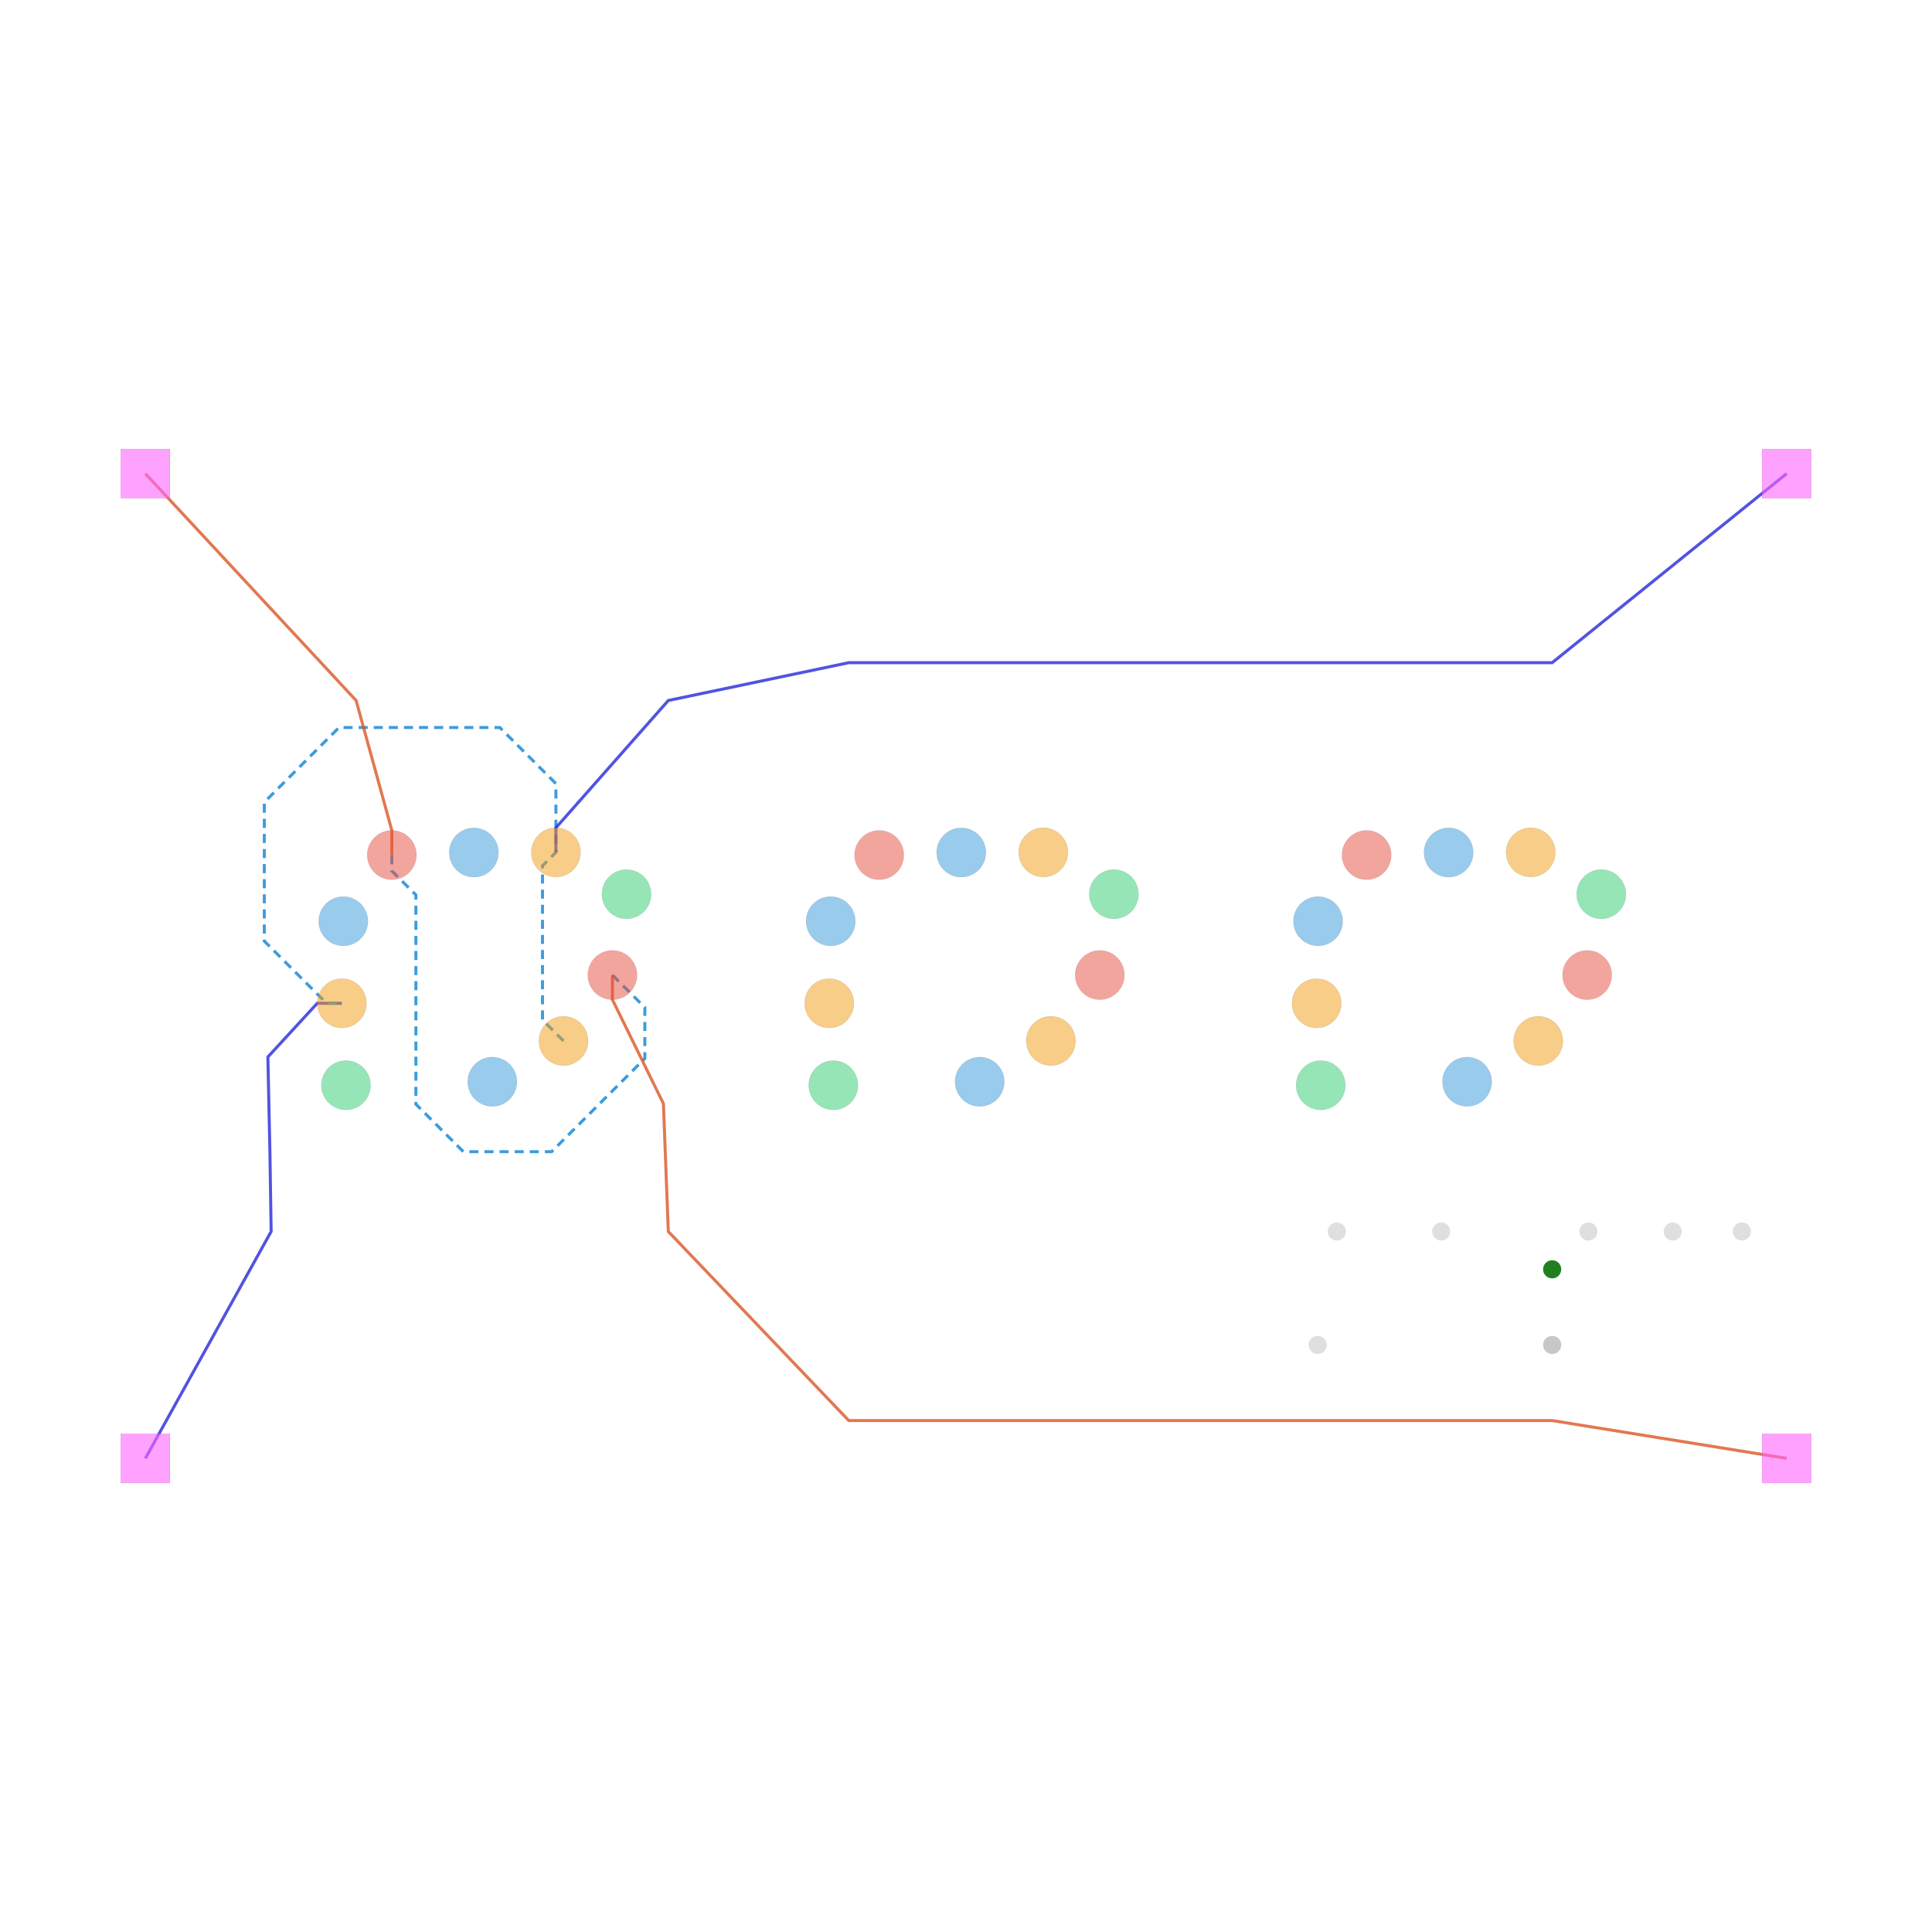
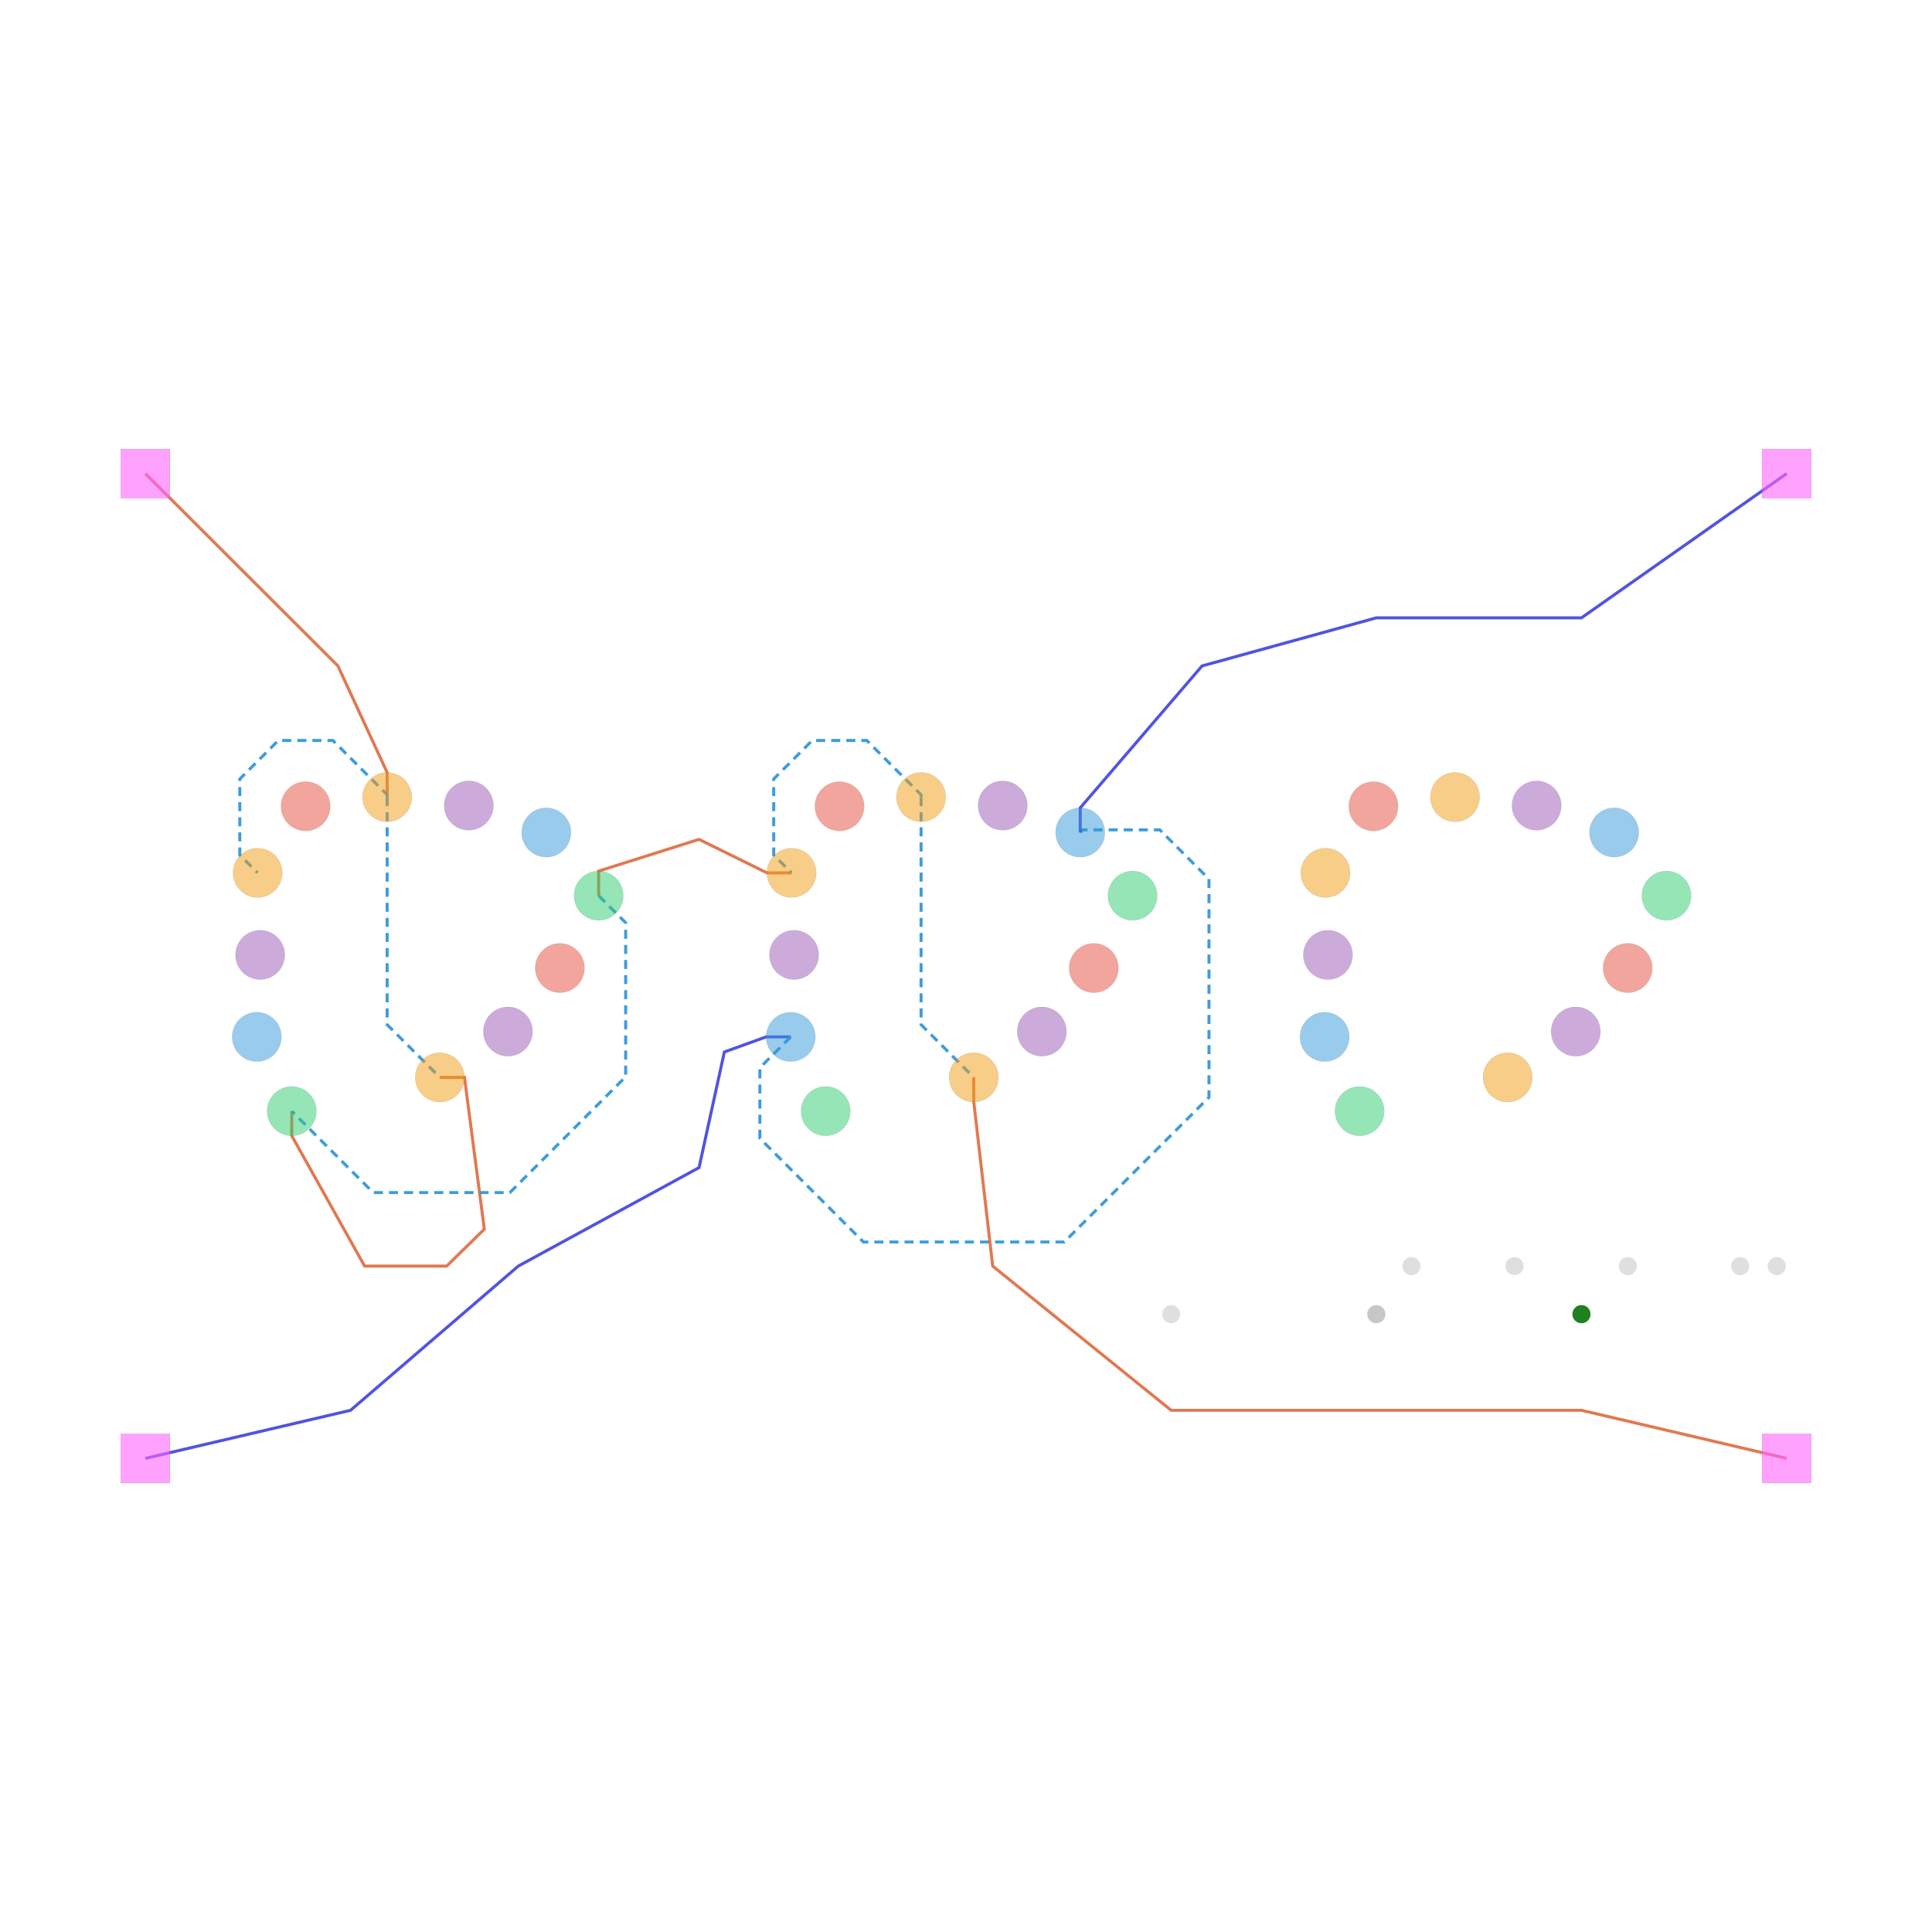
<svg xmlns="http://www.w3.org/2000/svg" width="640" height="640" viewBox="0 0 640 640">
  <rect width="100%" height="100%" fill="white" />
  <g>
-     <circle data-type="point" data-label="filler:filler:bottom:5-filler:bottom:6:157 g: 0.00 h: 1.00 f: 0.55" data-x="3.571428571428571" data-y="-1.8480537499999998" cx="514.175" cy="420.477" r="3" fill="green" />
+     <circle data-type="point" data-label="filler:filler:bottom:6-filler:bottom:7:178 g: 0.00 h: 1.00 f: 0.55" data-x="3.75" data-y="-2.121288" cx="523.883" cy="435.332" r="3" fill="green" />
  </g>
  <g>
-     <circle data-type="point" data-label="filler:t0_2:convex:3-filler:bottom:6:107 g: 0.00 h: 1.00 f: 0.55" data-x="3.7921655535714285" data-y="-1.6176644999999998" cx="526.176" cy="407.951" r="3" fill="rgba(128, 128, 128, 0.25)" />
+     <circle data-type="point" data-label="filler:t0_2:convex:4-filler:bottom:7:129 g: 0.00 h: 1.00 f: 0.55" data-x="4.71700175" data-y="-1.828384" cx="576.458" cy="419.407" r="3" fill="rgba(128, 128, 128, 0.25)" />
  </g>
  <g>
-     <circle data-type="point" data-label="filler:filler:bottom:5-filler:bottom:6:156 g: 0.00 h: 1.00 f: 0.55" data-x="3.571428571428571" data-y="-2.30883225" cx="514.175" cy="445.529" r="3" fill="rgba(128, 128, 128, 0.25)" />
+     <circle data-type="point" data-label="filler:filler:bottom:6-filler:bottom:7:178 g: 0.00 h: 1.00 f: 0.55" data-x="3.75" data-y="-2.121288" cx="523.883" cy="435.332" r="3" fill="rgba(128, 128, 128, 0.25)" />
  </g>
  <g>
-     <circle data-type="point" data-label="filler:t0_2:convex:4-filler:bottom:6:108 g: 0.00 h: 1.00 f: 0.55" data-x="4.30589535" data-y="-1.6176644999999998" cx="554.107" cy="407.951" r="3" fill="rgba(128, 128, 128, 0.25)" />
+     <circle data-type="point" data-label="filler:t0_2:convex:3-filler:bottom:7:128 g: 0.00 h: 1.00 f: 0.55" data-x="4.032414375" data-y="-1.828384" cx="539.238" cy="419.407" r="3" fill="rgba(128, 128, 128, 0.25)" />
  </g>
  <g>
-     <circle data-type="point" data-label="filler:filler:bottom:6-filler:right:0:158 g: 0.00 h: 1.00 f: 0.55" data-x="4.72718725" data-y="-1.6176644999999998" cx="577.012" cy="407.951" r="3" fill="rgba(128, 128, 128, 0.25)" />
+     <circle data-type="point" data-label="filler:filler:bottom:7-filler:right:0:179 g: 0.00 h: 1.00 f: 0.55" data-x="4.93982875" data-y="-1.828384" cx="588.573" cy="419.407" r="3" fill="rgba(128, 128, 128, 0.25)" />
  </g>
  <g>
-     <circle data-type="point" data-label="filler:filler:bottom:5-filler:bottom:6:156 g: 0.00 h: 1.00 f: 0.55" data-x="3.571428571428571" data-y="-2.30883225" cx="514.175" cy="445.529" r="3" fill="rgba(128, 128, 128, 0.25)" />
+     <circle data-type="point" data-label="filler:filler:bottom:5-filler:bottom:6:176 g: 0.00 h: 2.00 f: 1.10" data-x="2.5" data-y="-2.121288" cx="455.922" cy="435.332" r="3" fill="rgba(128, 128, 128, 0.25)" />
  </g>
  <g>
-     <circle data-type="point" data-label="filler:filler:bottom:5-filler:bottom:6:157 g: 0.00 h: 1.00 f: 0.55" data-x="3.571428571428571" data-y="-1.8480537499999998" cx="514.175" cy="420.477" r="3" fill="rgba(128, 128, 128, 0.25)" />
+     <circle data-type="point" data-label="filler:filler:bottom:5-filler:bottom:6:176 g: 0.00 h: 2.00 f: 1.10" data-x="2.5" data-y="-2.121288" cx="455.922" cy="435.332" r="3" fill="rgba(128, 128, 128, 0.25)" />
  </g>
  <g>
-     <circle data-type="point" data-label="filler:t0_2:convex:0-filler:bottom:5:104 g: 0.00 h: 2.00 f: 1.10" data-x="2.2592617714285717" data-y="-1.6176644999999998" cx="442.834" cy="407.951" r="3" fill="rgba(128, 128, 128, 0.25)" />
+     <circle data-type="point" data-label="filler:t0_2:convex:0-filler:bottom:6:126 g: 0.00 h: 2.00 f: 1.10" data-x="2.71389775" data-y="-1.828384" cx="467.552" cy="419.407" r="3" fill="rgba(128, 128, 128, 0.25)" />
  </g>
  <g>
-     <circle data-type="point" data-label="filler:t0_2:convex:2-filler:bottom:5:105 g: 0.00 h: 2.00 f: 1.10" data-x="2.895343425" data-y="-1.6176644999999998" cx="477.417" cy="407.951" r="3" fill="rgba(128, 128, 128, 0.25)" />
+     <circle data-type="point" data-label="filler:t0_2:convex:2-filler:bottom:6:127 g: 0.00 h: 2.00 f: 1.10" data-x="3.3420340532349373" data-y="-1.828384" cx="501.703" cy="419.407" r="3" fill="rgba(128, 128, 128, 0.25)" />
  </g>
  <g>
-     <circle data-type="point" data-label="filler:filler:bottom:4-filler:bottom:5:153 g: 0.00 h: 2.00 f: 1.10" data-x="2.1428571428571432" data-y="-2.30883225" cx="436.505" cy="445.529" r="3" fill="rgba(128, 128, 128, 0.25)" />
+     <circle data-type="point" data-label="filler:filler:bottom:4-filler:bottom:5:174 g: 0.00 h: 3.00 f: 1.66" data-x="1.25" data-y="-2.121288" cx="387.961" cy="435.332" r="3" fill="rgba(128, 128, 128, 0.25)" />
  </g>
  <g>
-     <polyline data-points="-5,-3 -4.233640267857142,-1.6176644999999998 -4.241090249999999,-1.1353152999999998 -4.253561249999999,-0.5543134076609546 -3.9527449999999993,-0.227118 -3.802744999999999,-0.227118" data-type="line" data-label="" points="48.155,483.107 89.822,407.951 89.416,381.726 88.738,350.137 105.093,332.348 113.249,332.348" fill="none" stroke="hsla(239, 70%, 50%, 0.8)" stroke-width="1px" />
+     <polyline data-points="-5,-3 -3.75,-2.707096 -2.727863,-1.828384 -1.6265525000000005,-1.228384 -1.4722197500000003,-0.5237839 -1.2178870000000002,-0.431891 -1.0678870000000003,-0.431891" data-type="line" data-label="" points="48.155,483.107 116.117,467.182 171.689,419.407 231.566,386.786 239.957,348.478 253.785,343.481 261.94,343.481" fill="none" stroke="hsla(239, 70%, 50%, 0.8)" stroke-width="1px" />
  </g>
  <g>
-     <polyline data-points="-2.452437999999999,-0.456503 -2.580338999999999,-0.328602 -2.580338999999999,0.610646 -2.4985809999999993,0.692404 -2.4985809999999993,1.111132 -2.8405039999999993,1.453055 -3.820188999999999,1.453055 -4.275345999999999,0.997899 -4.275345999999999,0.151728 -3.896499999999999,-0.227118 -3.802744999999999,-0.227118" data-type="line" data-label="" points="186.664,344.82 179.71,337.866 179.71,286.8 184.155,282.355 184.155,259.589 165.565,240.999 112.3,240.999 87.554,265.745 87.554,311.751 108.151,332.348 113.249,332.348" fill="none" stroke="rgba(52, 152, 219, 0.95)" stroke-width="1px" stroke-dasharray="3 2" />
+     <polyline data-points="-1.0678870000000003,-0.431891 -1.2559510000000003,-0.619955 -1.2559510000000003,-1.050386 -0.6247390000000003,-1.681598 0.5985119999999998,-1.681598 1.4805139999999999,-0.799596 1.4805139999999999,0.529832 1.1809259999999997,0.82942 0.7118309999999998,0.82942 0.6959839999999998,0.813573" data-type="line" data-label="" points="261.94,343.481 251.715,353.706 251.715,377.108 286.034,411.427 352.54,411.427 400.494,363.473 400.494,291.194 384.206,274.905 358.701,274.905 357.84,275.767" fill="none" stroke="rgba(52, 152, 219, 0.95)" stroke-width="1px" stroke-dasharray="3 2" />
  </g>
  <g>
-     <polyline data-points="-2.4985809999999993,0.692404 -2.4985809999999993,0.842404 -1.813822821428571,1.6176644999999998 -0.7142857142857144,1.8480537499999998 0.7142857142857144,1.8480537499999998 2.1428571428571432,1.8480537499999998 3.571428571428571,1.8480537499999998 5,3" data-type="line" data-label="" points="184.155,282.355 184.155,274.199 221.384,232.049 281.165,219.523 358.835,219.523 436.505,219.523 514.175,219.523 591.845,156.893" fill="none" stroke="hsla(239, 70%, 50%, 0.8)" stroke-width="1px" />
+     <polyline data-points="0.6959839999999998,0.813573 0.6959839999999998,0.963573 1.43827625,1.828384 2.5,2.121288 3.75,2.121288 5,3" data-type="line" data-label="" points="357.84,275.767 357.84,267.612 398.198,220.593 455.922,204.668 523.883,204.668 591.845,156.893" fill="none" stroke="hsla(239, 70%, 50%, 0.8)" stroke-width="1px" />
  </g>
  <g>
-     <polyline data-points="-5,3 -3.715944735714285,1.6176644999999998 -3.4983459999999993,0.826055 -3.4983459999999993,0.676055" data-type="line" data-label="" points="48.155,156.893 117.968,232.049 129.799,275.088 129.799,283.244" fill="none" stroke="hsla(16, 70%, 50%, 0.8)" stroke-width="1px" />
+     <polyline data-points="-5,3 -3.8268615,1.828384 -3.5268210000000004,1.179009 -3.5268210000000004,1.029009" data-type="line" data-label="" points="48.155,156.893 111.938,220.593 128.251,255.899 128.251,264.054" fill="none" stroke="hsla(16, 70%, 50%, 0.8)" stroke-width="1px" />
  </g>
  <g>
-     <polyline data-points="-2.1543389999999993,-0.055081 -1.9567629999999991,-0.252657 -1.9567629999999991,-0.563283 -2.5247539999999993,-1.131274 -3.0626159999999993,-1.131274 -3.3518049999999993,-0.842085 -3.3518049999999993,0.433097 -3.4983459999999993,0.579638 -3.4983459999999993,0.676055" data-type="line" data-label="" points="202.871,322.995 213.613,333.737 213.613,350.625 182.732,381.506 153.489,381.506 137.766,365.783 137.766,296.453 129.799,288.486 129.799,283.244" fill="none" stroke="rgba(52, 152, 219, 0.95)" stroke-width="1px" stroke-dasharray="3 2" />
+     <polyline data-points="-3.5268210000000004,1.029009 -3.5268210000000004,1.043395 -3.8575960000000005,1.37417 -4.189796,1.37417 -4.424696000000001,1.13927 -4.424696000000001,0.676216 -4.3159600000000005,0.56748" data-type="line" data-label="" points="128.251,264.054 128.251,263.272 110.267,245.288 92.205,245.288 79.434,258.059 79.434,283.235 85.346,289.147" fill="none" stroke="rgba(52, 152, 219, 0.95)" stroke-width="1px" stroke-dasharray="3 2" />
  </g>
  <g>
-     <polyline data-points="-2.1543389999999993,-0.055081 -2.1543389999999993,-0.20508099999999999 -1.8436122499999994,-0.8385508499999998 -1.813823321428571,-1.6176644999999998 -0.7142857142857144,-2.76961075 0.7142857142857144,-2.76961075 2.1428571428571432,-2.76961075 3.571428571428571,-2.76961075 5,-3" data-type="line" data-label="" points="202.871,322.995 202.871,331.15 219.765,365.591 221.384,407.951 281.165,470.581 358.835,470.581 436.505,470.581 514.175,470.581 591.845,483.107" fill="none" stroke="hsla(16, 70%, 50%, 0.8)" stroke-width="1px" />
+     <polyline data-points="-3.5268210000000004,1.029009 -3.5268210000000004,-0.357502 -3.2057250000000006,-0.678598" data-type="line" data-label="" points="128.251,264.054 128.251,339.437 145.708,356.895" fill="none" stroke="rgba(52, 152, 219, 0.95)" stroke-width="1px" stroke-dasharray="3 2" />
+   </g>
+   <g>
+     <polyline data-points="-3.2057250000000006,-0.678598 -3.0557250000000007,-0.678598 -2.934774875000001,-1.60343775 -3.164175946765063,-1.828384 -3.6642072500000005,-1.828384 -4.108056,-1.034286 -4.108056,-0.884286" data-type="line" data-label="" points="145.708,356.895 153.863,356.895 160.439,407.177 147.967,419.407 120.781,419.407 96.649,376.233 96.649,368.078" fill="none" stroke="hsla(16, 70%, 50%, 0.8)" stroke-width="1px" />
+   </g>
+   <g>
+     <polyline data-points="-2.2382790000000004,0.42842 -2.0735910000000004,0.263732 -2.0735910000000004,-0.674918 -2.7792710000000005,-1.380598 -3.6117440000000007,-1.380598 -4.108056,-0.884286" data-type="line" data-label="" points="198.307,296.707 207.261,305.661 207.261,356.695 168.894,395.062 123.633,395.062 96.649,368.078" fill="none" stroke="rgba(52, 152, 219, 0.95)" stroke-width="1px" stroke-dasharray="3 2" />
+   </g>
+   <g>
+     <polyline data-points="-2.2382790000000004,0.42842 -2.238279000000001,0.57842 -1.6265525000000005,0.7716160000000001 -1.2128550000000002,0.56748 -1.0628550000000003,0.56748" data-type="line" data-label="" points="198.307,296.707 198.307,288.552 231.566,278.048 254.058,289.147 262.214,289.147" fill="none" stroke="hsla(16, 70%, 50%, 0.8)" stroke-width="1px" />
+   </g>
+   <g>
+     <polyline data-points="-0.27371600000000024,1.029009 -0.27371600000000024,1.043395 -0.6044910000000002,1.37417 -0.9366910000000003,1.37417 -1.1715910000000003,1.13927 -1.1715910000000003,0.676216 -1.0628550000000003,0.56748" data-type="line" data-label="" points="305.118,264.054 305.118,263.272 287.134,245.288 269.073,245.288 256.302,258.059 256.302,283.235 262.214,289.147" fill="none" stroke="rgba(52, 152, 219, 0.95)" stroke-width="1px" stroke-dasharray="3 2" />
+   </g>
+   <g>
+     <polyline data-points="-0.27371600000000024,1.029009 -0.27371600000000024,-0.357502 0.047379999999999776,-0.678598" data-type="line" data-label="" points="305.118,264.054 305.118,339.437 322.576,356.895" fill="none" stroke="rgba(52, 152, 219, 0.95)" stroke-width="1px" stroke-dasharray="3 2" />
+   </g>
+   <g>
+     <polyline data-points="0.047379999999999776,-0.678598 0.04737999999999978,-0.8285980000000001 0.1626567499999998,-1.828384 1.25,-2.707096 2.5,-2.707096 3.75,-2.707096 5,-3" data-type="line" data-label="" points="322.576,356.895 322.576,365.05 328.843,419.407 387.961,467.182 455.922,467.182 523.883,467.182 591.845,483.107" fill="none" stroke="hsla(16, 70%, 50%, 0.8)" stroke-width="1px" />
  </g>
  <g>
    <rect data-type="rect" data-label="" data-x="-5" data-y="-3" x="40" y="474.951" width="16.311" height="16.311" fill="rgba(255, 100, 255, 0.6)" stroke="black" stroke-width="0.018" />
  </g>
  <g>
    <rect data-type="rect" data-label="" data-x="5" data-y="3" x="583.689" y="148.738" width="16.311" height="16.311" fill="rgba(255, 100, 255, 0.6)" stroke="black" stroke-width="0.018" />
  </g>
  <g>
    <rect data-type="rect" data-label="" data-x="-5" data-y="3" x="40" y="148.738" width="16.311" height="16.311" fill="rgba(255, 100, 255, 0.6)" stroke="black" stroke-width="0.018" />
  </g>
  <g>
    <rect data-type="rect" data-label="" data-x="5" data-y="-3" x="583.689" y="474.951" width="16.311" height="16.311" fill="rgba(255, 100, 255, 0.6)" stroke="black" stroke-width="0.018" />
  </g>
-   <circle data-type="circle" data-label="" data-x="-2.1543389999999993" data-y="-0.055081" cx="202.871" cy="322.995" r="8.155" fill="rgba(231, 76, 60, 0.5)" stroke="black" stroke-width="0.018" />
-   <circle data-type="circle" data-label="" data-x="-3.4983459999999993" data-y="0.676055" cx="129.799" cy="283.244" r="8.155" fill="rgba(231, 76, 60, 0.5)" stroke="black" stroke-width="0.018" />
-   <circle data-type="circle" data-label="" data-x="0.8152440000000002" data-y="-0.055081" cx="364.324" cy="322.995" r="8.155" fill="rgba(231, 76, 60, 0.5)" stroke="black" stroke-width="0.018" />
-   <circle data-type="circle" data-label="" data-x="-0.5287629999999998" data-y="0.676055" cx="291.252" cy="283.244" r="8.155" fill="rgba(231, 76, 60, 0.5)" stroke="black" stroke-width="0.018" />
-   <circle data-type="circle" data-label="" data-x="3.784827" data-y="-0.055081" cx="525.777" cy="322.995" r="8.155" fill="rgba(231, 76, 60, 0.5)" stroke="black" stroke-width="0.018" />
-   <circle data-type="circle" data-label="" data-x="2.44082" data-y="0.676055" cx="452.705" cy="283.244" r="8.155" fill="rgba(231, 76, 60, 0.5)" stroke="black" stroke-width="0.018" />
-   <circle data-type="circle" data-label="" data-x="-3.777804999999999" data-y="-0.726499" cx="114.605" cy="359.499" r="8.155" fill="rgba(46, 204, 113, 0.5)" stroke="black" stroke-width="0.018" />
-   <circle data-type="circle" data-label="" data-x="-2.068439999999999" data-y="0.437488" cx="207.541" cy="296.214" r="8.155" fill="rgba(46, 204, 113, 0.5)" stroke="black" stroke-width="0.018" />
-   <circle data-type="circle" data-label="" data-x="-0.8082219999999998" data-y="-0.726499" cx="276.058" cy="359.499" r="8.155" fill="rgba(46, 204, 113, 0.5)" stroke="black" stroke-width="0.018" />
-   <circle data-type="circle" data-label="" data-x="0.9011430000000002" data-y="0.437488" cx="368.994" cy="296.214" r="8.155" fill="rgba(46, 204, 113, 0.5)" stroke="black" stroke-width="0.018" />
-   <circle data-type="circle" data-label="" data-x="2.1613610000000003" data-y="-0.726499" cx="437.511" cy="359.499" r="8.155" fill="rgba(46, 204, 113, 0.5)" stroke="black" stroke-width="0.018" />
-   <circle data-type="circle" data-label="" data-x="3.8707260000000003" data-y="0.437488" cx="530.447" cy="296.214" r="8.155" fill="rgba(46, 204, 113, 0.5)" stroke="black" stroke-width="0.018" />
-   <circle data-type="circle" data-label="" data-x="-2.998582999999999" data-y="0.691542" cx="156.97" cy="282.402" r="8.155" fill="rgba(52, 152, 219, 0.5)" stroke="black" stroke-width="0.018" />
-   <circle data-type="circle" data-label="" data-x="-3.793970999999999" data-y="0.272808" cx="113.726" cy="305.168" r="8.155" fill="rgba(52, 152, 219, 0.5)" stroke="black" stroke-width="0.018" />
-   <circle data-type="circle" data-label="" data-x="-2.886160999999999" data-y="-0.705274" cx="163.083" cy="358.345" r="8.155" fill="rgba(52, 152, 219, 0.5)" stroke="black" stroke-width="0.018" />
-   <circle data-type="circle" data-label="" data-x="-0.02899999999999978" data-y="0.691542" cx="318.423" cy="282.402" r="8.155" fill="rgba(52, 152, 219, 0.5)" stroke="black" stroke-width="0.018" />
-   <circle data-type="circle" data-label="" data-x="-0.8243879999999998" data-y="0.272808" cx="275.179" cy="305.168" r="8.155" fill="rgba(52, 152, 219, 0.5)" stroke="black" stroke-width="0.018" />
-   <circle data-type="circle" data-label="" data-x="0.08342200000000022" data-y="-0.705274" cx="324.536" cy="358.345" r="8.155" fill="rgba(52, 152, 219, 0.5)" stroke="black" stroke-width="0.018" />
-   <circle data-type="circle" data-label="" data-x="2.940583" data-y="0.691542" cx="479.876" cy="282.402" r="8.155" fill="rgba(52, 152, 219, 0.5)" stroke="black" stroke-width="0.018" />
-   <circle data-type="circle" data-label="" data-x="2.145195" data-y="0.272808" cx="436.632" cy="305.168" r="8.155" fill="rgba(52, 152, 219, 0.5)" stroke="black" stroke-width="0.018" />
-   <circle data-type="circle" data-label="" data-x="3.053005" data-y="-0.705274" cx="485.989" cy="358.345" r="8.155" fill="rgba(52, 152, 219, 0.5)" stroke="black" stroke-width="0.018" />
-   <circle data-type="circle" data-label="" data-x="-2.452437999999999" data-y="-0.456503" cx="186.664" cy="344.82" r="8.155" fill="rgba(243, 156, 18, 0.5)" stroke="black" stroke-width="0.018" />
-   <circle data-type="circle" data-label="" data-x="-2.4985809999999993" data-y="0.692404" cx="184.155" cy="282.355" r="8.155" fill="rgba(243, 156, 18, 0.5)" stroke="black" stroke-width="0.018" />
-   <circle data-type="circle" data-label="" data-x="-3.802744999999999" data-y="-0.227118" cx="113.249" cy="332.348" r="8.155" fill="rgba(243, 156, 18, 0.5)" stroke="black" stroke-width="0.018" />
-   <circle data-type="circle" data-label="" data-x="0.5171450000000002" data-y="-0.456503" cx="348.117" cy="344.82" r="8.155" fill="rgba(243, 156, 18, 0.5)" stroke="black" stroke-width="0.018" />
-   <circle data-type="circle" data-label="" data-x="0.4710020000000002" data-y="0.692404" cx="345.608" cy="282.355" r="8.155" fill="rgba(243, 156, 18, 0.5)" stroke="black" stroke-width="0.018" />
-   <circle data-type="circle" data-label="" data-x="-0.8331619999999997" data-y="-0.227118" cx="274.702" cy="332.348" r="8.155" fill="rgba(243, 156, 18, 0.5)" stroke="black" stroke-width="0.018" />
-   <circle data-type="circle" data-label="" data-x="3.4867280000000003" data-y="-0.456503" cx="509.57" cy="344.82" r="8.155" fill="rgba(243, 156, 18, 0.5)" stroke="black" stroke-width="0.018" />
-   <circle data-type="circle" data-label="" data-x="3.440585" data-y="0.692404" cx="507.061" cy="282.355" r="8.155" fill="rgba(243, 156, 18, 0.5)" stroke="black" stroke-width="0.018" />
-   <circle data-type="circle" data-label="" data-x="2.1364210000000003" data-y="-0.227118" cx="436.155" cy="332.348" r="8.155" fill="rgba(243, 156, 18, 0.5)" stroke="black" stroke-width="0.018" />
+   <circle data-type="circle" data-label="" data-x="-2.4745910000000007" data-y="-0.012215" cx="185.459" cy="320.664" r="8.155" fill="rgba(231, 76, 60, 0.5)" stroke="black" stroke-width="0.018" />
+   <circle data-type="circle" data-label="" data-x="-4.023696000000001" data-y="0.97317" cx="101.236" cy="267.09" r="8.155" fill="rgba(231, 76, 60, 0.5)" stroke="black" stroke-width="0.018" />
+   <circle data-type="circle" data-label="" data-x="0.7785139999999998" data-y="-0.012215" cx="362.327" cy="320.664" r="8.155" fill="rgba(231, 76, 60, 0.5)" stroke="black" stroke-width="0.018" />
+   <circle data-type="circle" data-label="" data-x="-0.7705910000000002" data-y="0.97317" cx="278.104" cy="267.09" r="8.155" fill="rgba(231, 76, 60, 0.5)" stroke="black" stroke-width="0.018" />
+   <circle data-type="circle" data-label="" data-x="4.031619" data-y="-0.012215" cx="539.195" cy="320.664" r="8.155" fill="rgba(231, 76, 60, 0.5)" stroke="black" stroke-width="0.018" />
+   <circle data-type="circle" data-label="" data-x="2.4825139999999997" data-y="0.97317" cx="454.972" cy="267.09" r="8.155" fill="rgba(231, 76, 60, 0.5)" stroke="black" stroke-width="0.018" />
+   <circle data-type="circle" data-label="" data-x="-2.2382790000000004" data-y="0.42842" cx="198.307" cy="296.707" r="8.155" fill="rgba(46, 204, 113, 0.5)" stroke="black" stroke-width="0.018" />
+   <circle data-type="circle" data-label="" data-x="-4.108056" data-y="-0.884286" cx="96.649" cy="368.078" r="8.155" fill="rgba(46, 204, 113, 0.5)" stroke="black" stroke-width="0.018" />
+   <circle data-type="circle" data-label="" data-x="1.0148259999999998" data-y="0.42842" cx="375.175" cy="296.707" r="8.155" fill="rgba(46, 204, 113, 0.5)" stroke="black" stroke-width="0.018" />
+   <circle data-type="circle" data-label="" data-x="-0.8549510000000002" data-y="-0.884286" cx="273.517" cy="368.078" r="8.155" fill="rgba(46, 204, 113, 0.5)" stroke="black" stroke-width="0.018" />
+   <circle data-type="circle" data-label="" data-x="4.267931" data-y="0.42842" cx="552.043" cy="296.707" r="8.155" fill="rgba(46, 204, 113, 0.5)" stroke="black" stroke-width="0.018" />
+   <circle data-type="circle" data-label="" data-x="2.398154" data-y="-0.884286" cx="450.385" cy="368.078" r="8.155" fill="rgba(46, 204, 113, 0.5)" stroke="black" stroke-width="0.018" />
+   <circle data-type="circle" data-label="" data-x="-4.320992" data-y="-0.431891" cx="85.072" cy="343.481" r="8.155" fill="rgba(52, 152, 219, 0.5)" stroke="black" stroke-width="0.018" />
+   <circle data-type="circle" data-label="" data-x="-2.5571210000000004" data-y="0.813573" cx="180.972" cy="275.767" r="8.155" fill="rgba(52, 152, 219, 0.5)" stroke="black" stroke-width="0.018" />
+   <circle data-type="circle" data-label="" data-x="-1.0678870000000003" data-y="-0.431891" cx="261.94" cy="343.481" r="8.155" fill="rgba(52, 152, 219, 0.5)" stroke="black" stroke-width="0.018" />
+   <circle data-type="circle" data-label="" data-x="0.6959839999999998" data-y="0.813573" cx="357.84" cy="275.767" r="8.155" fill="rgba(52, 152, 219, 0.5)" stroke="black" stroke-width="0.018" />
+   <circle data-type="circle" data-label="" data-x="2.185218" data-y="-0.431891" cx="438.808" cy="343.481" r="8.155" fill="rgba(52, 152, 219, 0.5)" stroke="black" stroke-width="0.018" />
+   <circle data-type="circle" data-label="" data-x="3.949089" data-y="0.813573" cx="534.708" cy="275.767" r="8.155" fill="rgba(52, 152, 219, 0.5)" stroke="black" stroke-width="0.018" />
+   <circle data-type="circle" data-label="" data-x="-3.5268210000000004" data-y="1.029009" cx="128.251" cy="264.054" r="8.155" fill="rgba(243, 156, 18, 0.5)" stroke="black" stroke-width="0.018" />
+   <circle data-type="circle" data-label="" data-x="-4.3159600000000005" data-y="0.56748" cx="85.346" cy="289.147" r="8.155" fill="rgba(243, 156, 18, 0.5)" stroke="black" stroke-width="0.018" />
+   <circle data-type="circle" data-label="" data-x="-3.2057250000000006" data-y="-0.678598" cx="145.708" cy="356.895" r="8.155" fill="rgba(243, 156, 18, 0.5)" stroke="black" stroke-width="0.018" />
+   <circle data-type="circle" data-label="" data-x="-0.27371600000000024" data-y="1.029009" cx="305.118" cy="264.054" r="8.155" fill="rgba(243, 156, 18, 0.5)" stroke="black" stroke-width="0.018" />
+   <circle data-type="circle" data-label="" data-x="-1.0628550000000003" data-y="0.56748" cx="262.214" cy="289.147" r="8.155" fill="rgba(243, 156, 18, 0.5)" stroke="black" stroke-width="0.018" />
+   <circle data-type="circle" data-label="" data-x="0.047379999999999776" data-y="-0.678598" cx="322.576" cy="356.895" r="8.155" fill="rgba(243, 156, 18, 0.5)" stroke="black" stroke-width="0.018" />
+   <circle data-type="circle" data-label="" data-x="2.979389" data-y="1.029009" cx="481.986" cy="264.054" r="8.155" fill="rgba(243, 156, 18, 0.5)" stroke="black" stroke-width="0.018" />
+   <circle data-type="circle" data-label="" data-x="2.19025" data-y="0.56748" cx="439.082" cy="289.147" r="8.155" fill="rgba(243, 156, 18, 0.5)" stroke="black" stroke-width="0.018" />
+   <circle data-type="circle" data-label="" data-x="3.3004849999999997" data-y="-0.678598" cx="499.444" cy="356.895" r="8.155" fill="rgba(243, 156, 18, 0.5)" stroke="black" stroke-width="0.018" />
+   <circle data-type="circle" data-label="" data-x="-2.7909010000000007" data-y="-0.39945" cx="168.262" cy="341.718" r="8.155" fill="rgba(155, 89, 182, 0.5)" stroke="black" stroke-width="0.018" />
+   <circle data-type="circle" data-label="" data-x="-3.0294750000000006" data-y="0.977538" cx="155.291" cy="266.852" r="8.155" fill="rgba(155, 89, 182, 0.5)" stroke="black" stroke-width="0.018" />
+   <circle data-type="circle" data-label="" data-x="-4.300841" data-y="0.067706" cx="86.168" cy="316.319" r="8.155" fill="rgba(155, 89, 182, 0.5)" stroke="black" stroke-width="0.018" />
+   <circle data-type="circle" data-label="" data-x="0.4622039999999998" data-y="-0.39945" cx="345.13" cy="341.718" r="8.155" fill="rgba(155, 89, 182, 0.5)" stroke="black" stroke-width="0.018" />
+   <circle data-type="circle" data-label="" data-x="0.22362999999999977" data-y="0.977538" cx="332.159" cy="266.852" r="8.155" fill="rgba(155, 89, 182, 0.5)" stroke="black" stroke-width="0.018" />
+   <circle data-type="circle" data-label="" data-x="-1.0477360000000002" data-y="0.067706" cx="263.036" cy="316.319" r="8.155" fill="rgba(155, 89, 182, 0.5)" stroke="black" stroke-width="0.018" />
+   <circle data-type="circle" data-label="" data-x="3.7153089999999995" data-y="-0.39945" cx="521.997" cy="341.718" r="8.155" fill="rgba(155, 89, 182, 0.5)" stroke="black" stroke-width="0.018" />
+   <circle data-type="circle" data-label="" data-x="3.4767349999999997" data-y="0.977538" cx="509.026" cy="266.852" r="8.155" fill="rgba(155, 89, 182, 0.5)" stroke="black" stroke-width="0.018" />
+   <circle data-type="circle" data-label="" data-x="2.2053689999999997" data-y="0.067706" cx="439.904" cy="316.319" r="8.155" fill="rgba(155, 89, 182, 0.5)" stroke="black" stroke-width="0.018" />
  <g id="crosshair" style="display: none">
    <line id="crosshair-h" y1="0" y2="640" stroke="#666" stroke-width="0.5" />
    <line id="crosshair-v" x1="0" x2="640" stroke="#666" stroke-width="0.5" />
    <text id="coordinates" font-family="monospace" font-size="12" fill="#666" />
  </g>
</svg>
